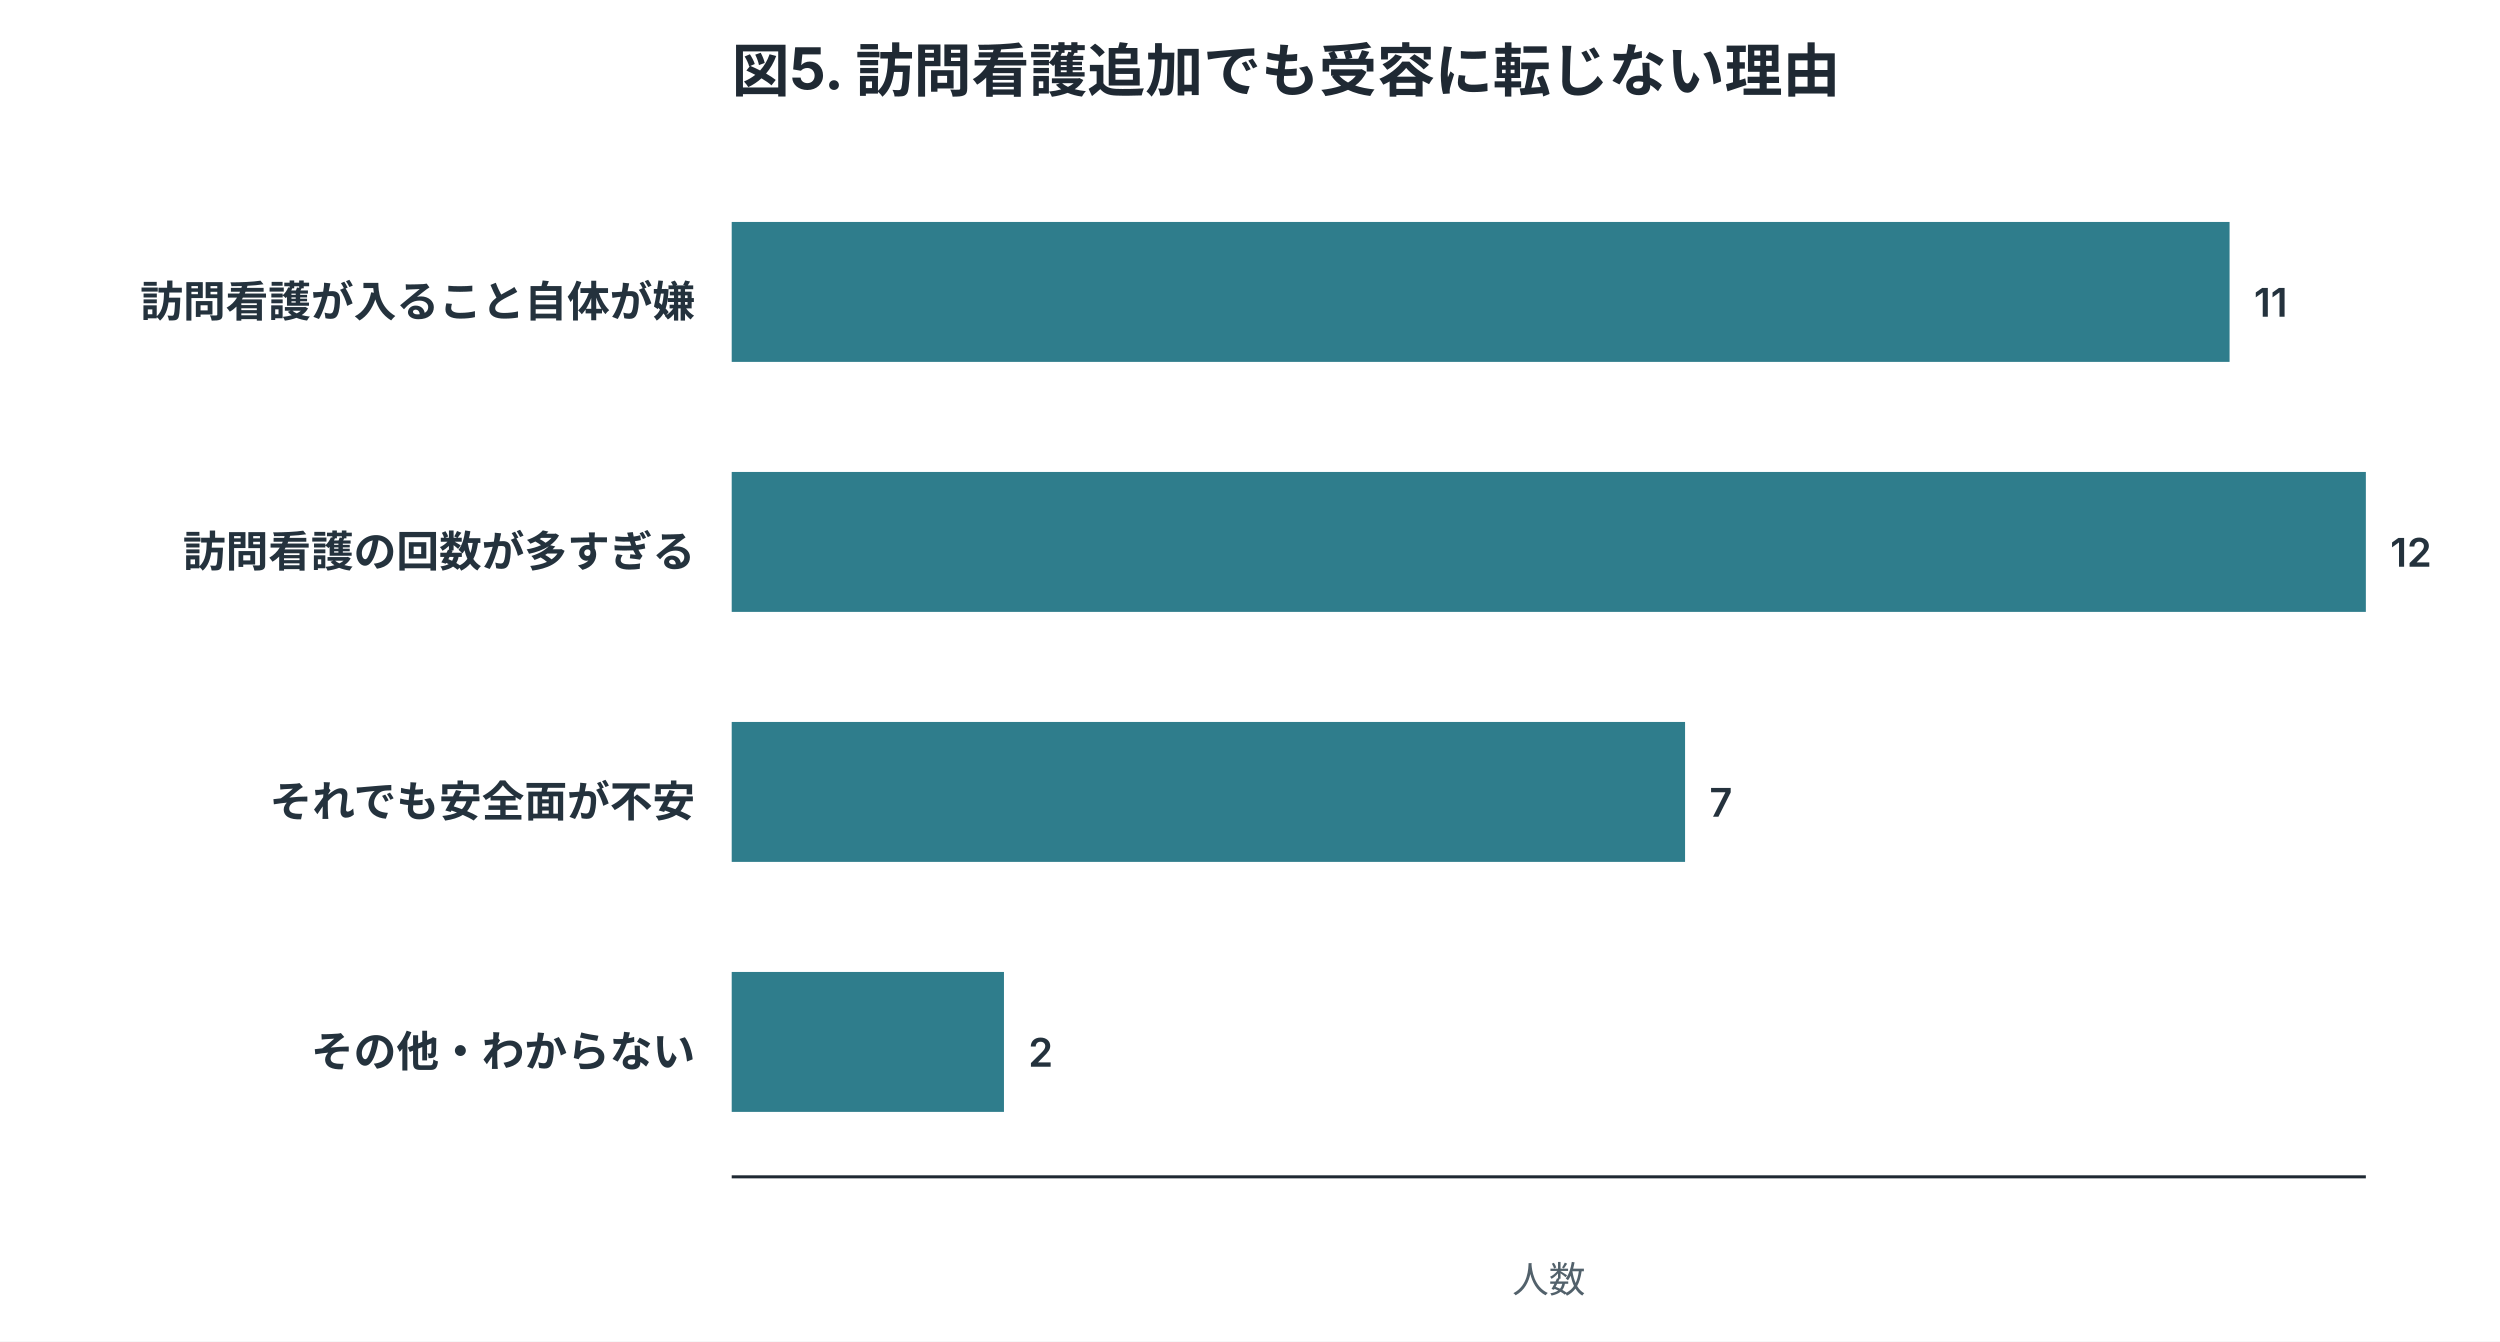
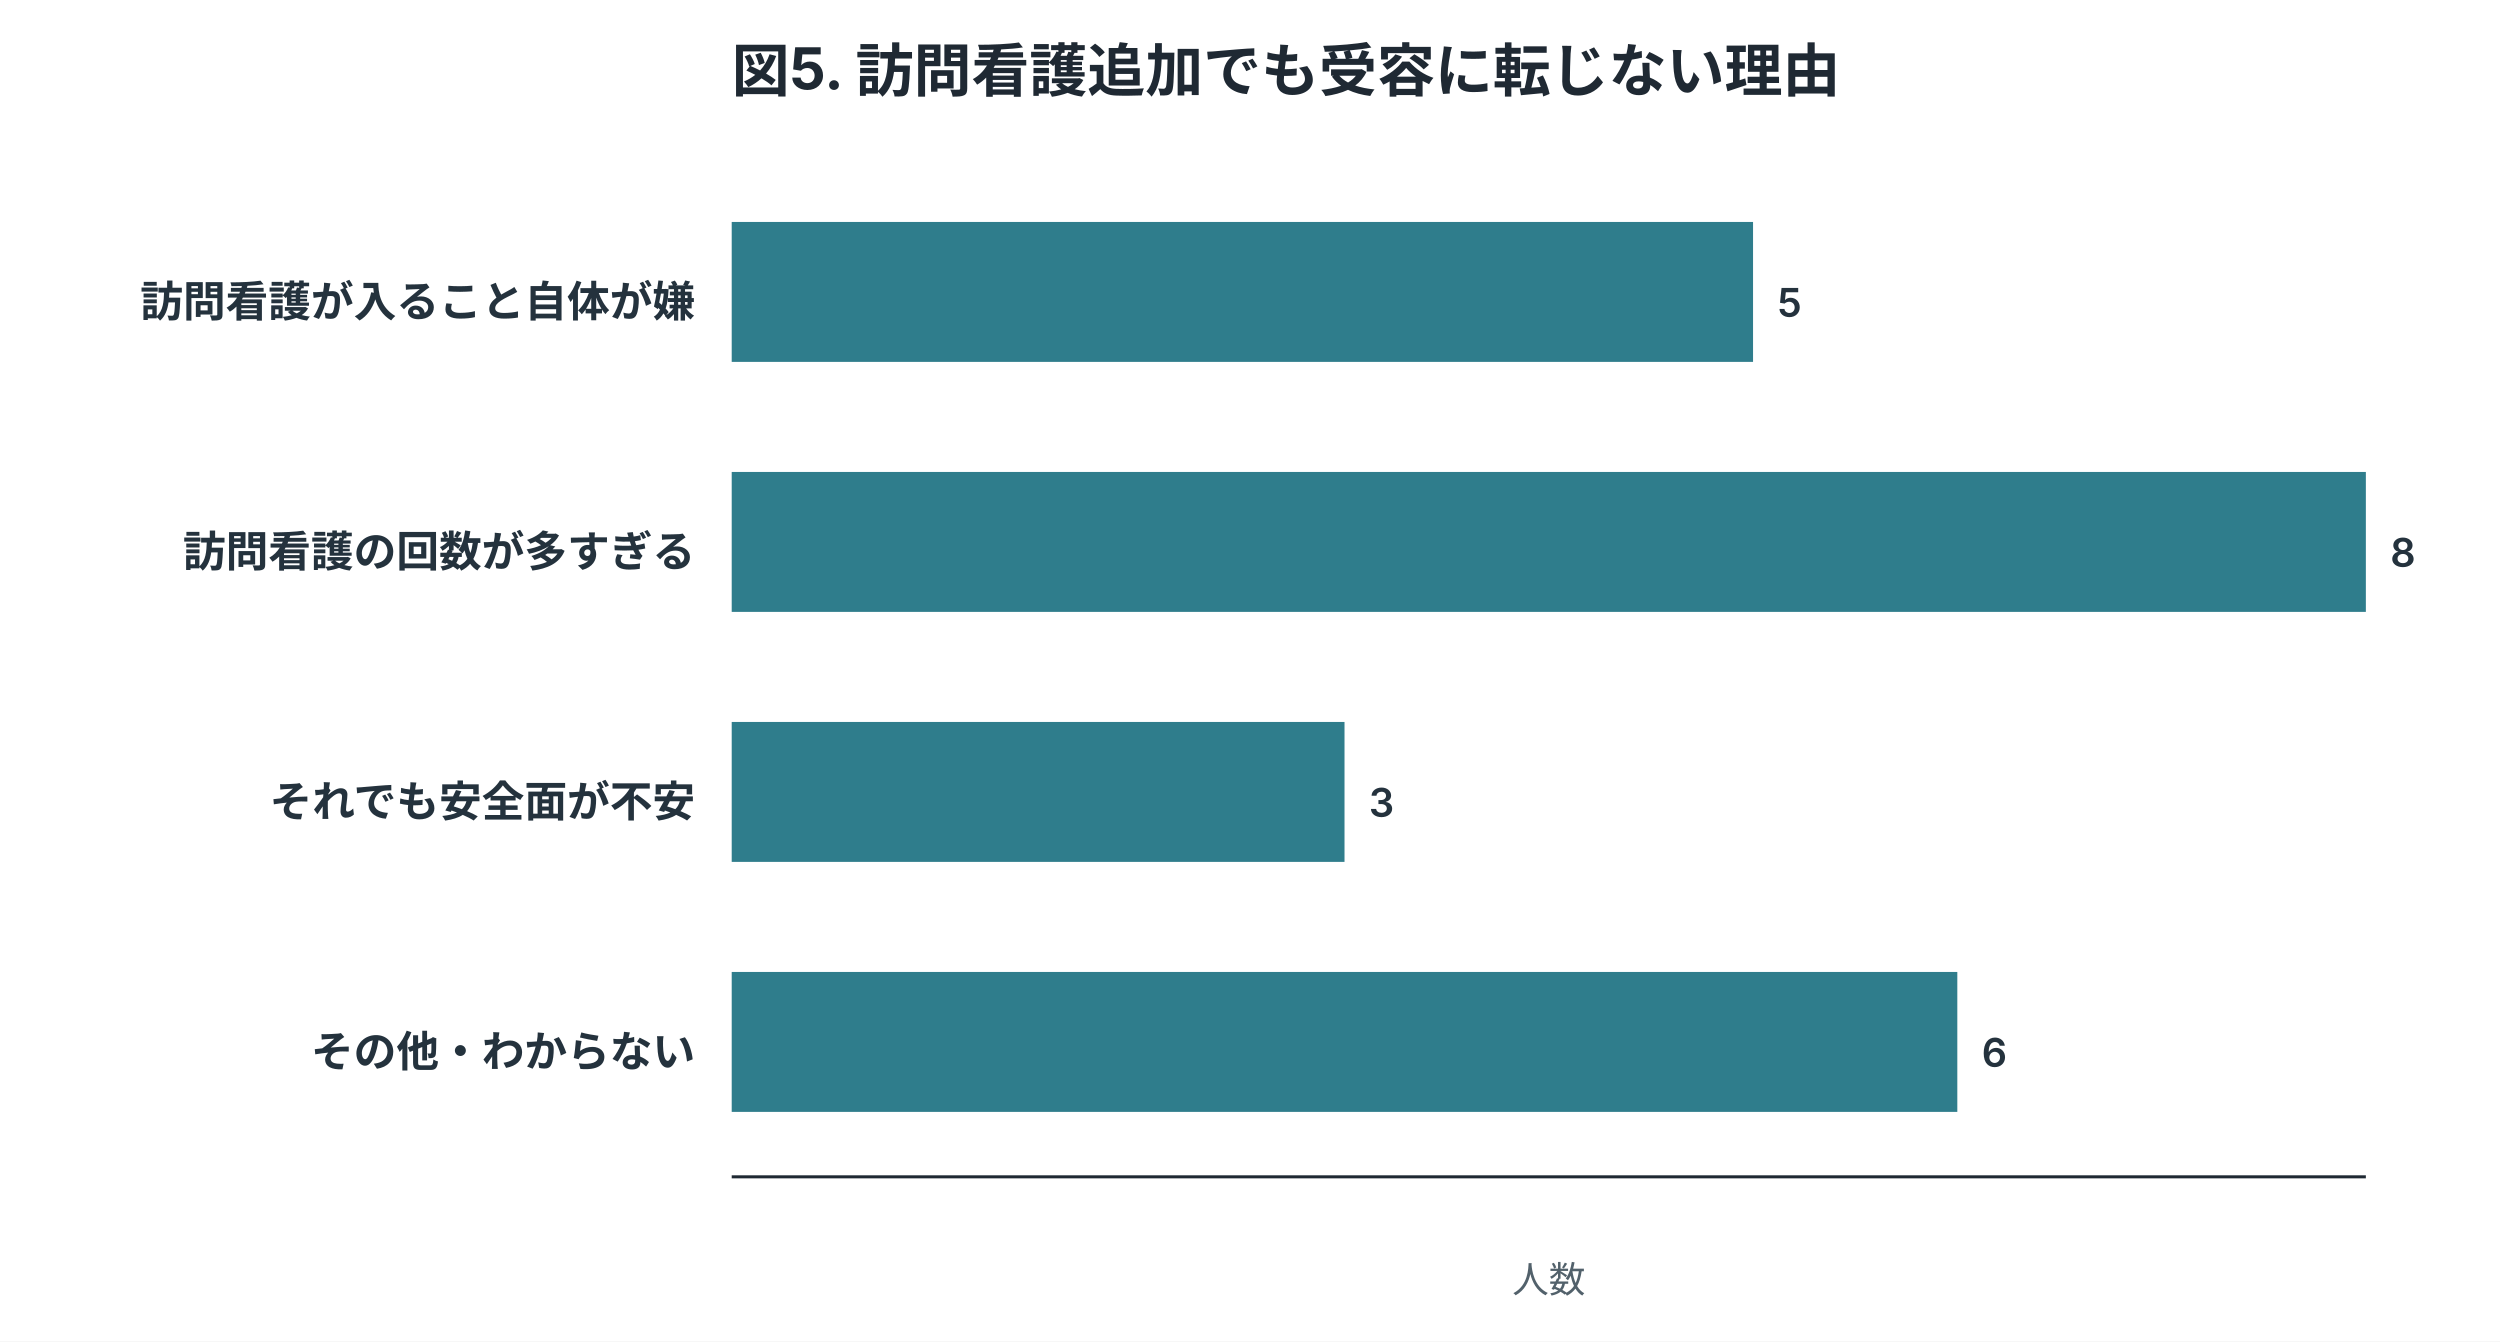
<svg xmlns="http://www.w3.org/2000/svg" width="820" height="440" viewBox="0 0 820 440" role="img">
  <style>
.title{font:700 19px -apple-system,BlinkMacSystemFont,"Segoe UI",sans-serif;fill:#1f2933}
.label{font:600 14px -apple-system,BlinkMacSystemFont,"Segoe UI",sans-serif;fill:#24323d}
.num{font:600 13px -apple-system,BlinkMacSystemFont,"Segoe UI",sans-serif;fill:#24323d}
.axis,.legend,.note{font:12px -apple-system,BlinkMacSystemFont,"Segoe UI",sans-serif;fill:#52616b}
.inside{font:700 13px -apple-system,BlinkMacSystemFont,"Segoe UI",sans-serif;fill:white}
.big{font:700 34px -apple-system,BlinkMacSystemFont,"Segoe UI",sans-serif;fill:#1f2933}
</style>
  <rect width="100%" height="100%" fill="white" />
  <text x="240" y="30" class="title">図5. 訪問看護追加でも受容に転じない理由</text>
  <text x="228" y="103.9" text-anchor="end" class="label">訪問看護が入ること自体が嫌</text>
-   <rect x="240" y="72.8" width="491.3" height="45.9" fill="#2f7d8c" />
-   <text x="739.3" y="103.9" class="num">11</text>
+   <rect x="240" y="72.8" width="335.0" height="45.9" fill="#2f7d8c" />
+   <text x="583.0" y="103.9" class="num">5</text>
  <text x="228" y="185.9" text-anchor="end" class="label">訪問看護の回数が多すぎる</text>
  <rect x="240" y="154.8" width="536.0" height="45.9" fill="#2f7d8c" />
-   <text x="784.0" y="185.9" class="num">12</text>
+   <text x="784.0" y="185.9" class="num">8</text>
  <text x="228" y="267.9" text-anchor="end" class="label">それでも安全面が不安</text>
-   <rect x="240" y="236.8" width="312.7" height="45.9" fill="#2f7d8c" />
-   <text x="560.7" y="267.9" class="num">7</text>
+   <rect x="240" y="236.8" width="201.0" height="45.9" fill="#2f7d8c" />
+   <text x="449.0" y="267.9" class="num">3</text>
  <text x="228" y="349.9" text-anchor="end" class="label">その他・わからない</text>
-   <rect x="240" y="318.8" width="89.3" height="45.9" fill="#2f7d8c" />
-   <text x="337.3" y="349.9" class="num">2</text>
+   <rect x="240" y="318.8" width="402.0" height="45.9" fill="#2f7d8c" />
+   <text x="650.0" y="349.9" class="num">6</text>
  <line x1="240" y1="386" x2="776" y2="386" stroke="#1f2933" />
  <text x="508.0" y="424" text-anchor="middle" class="axis">人数</text>
</svg>
